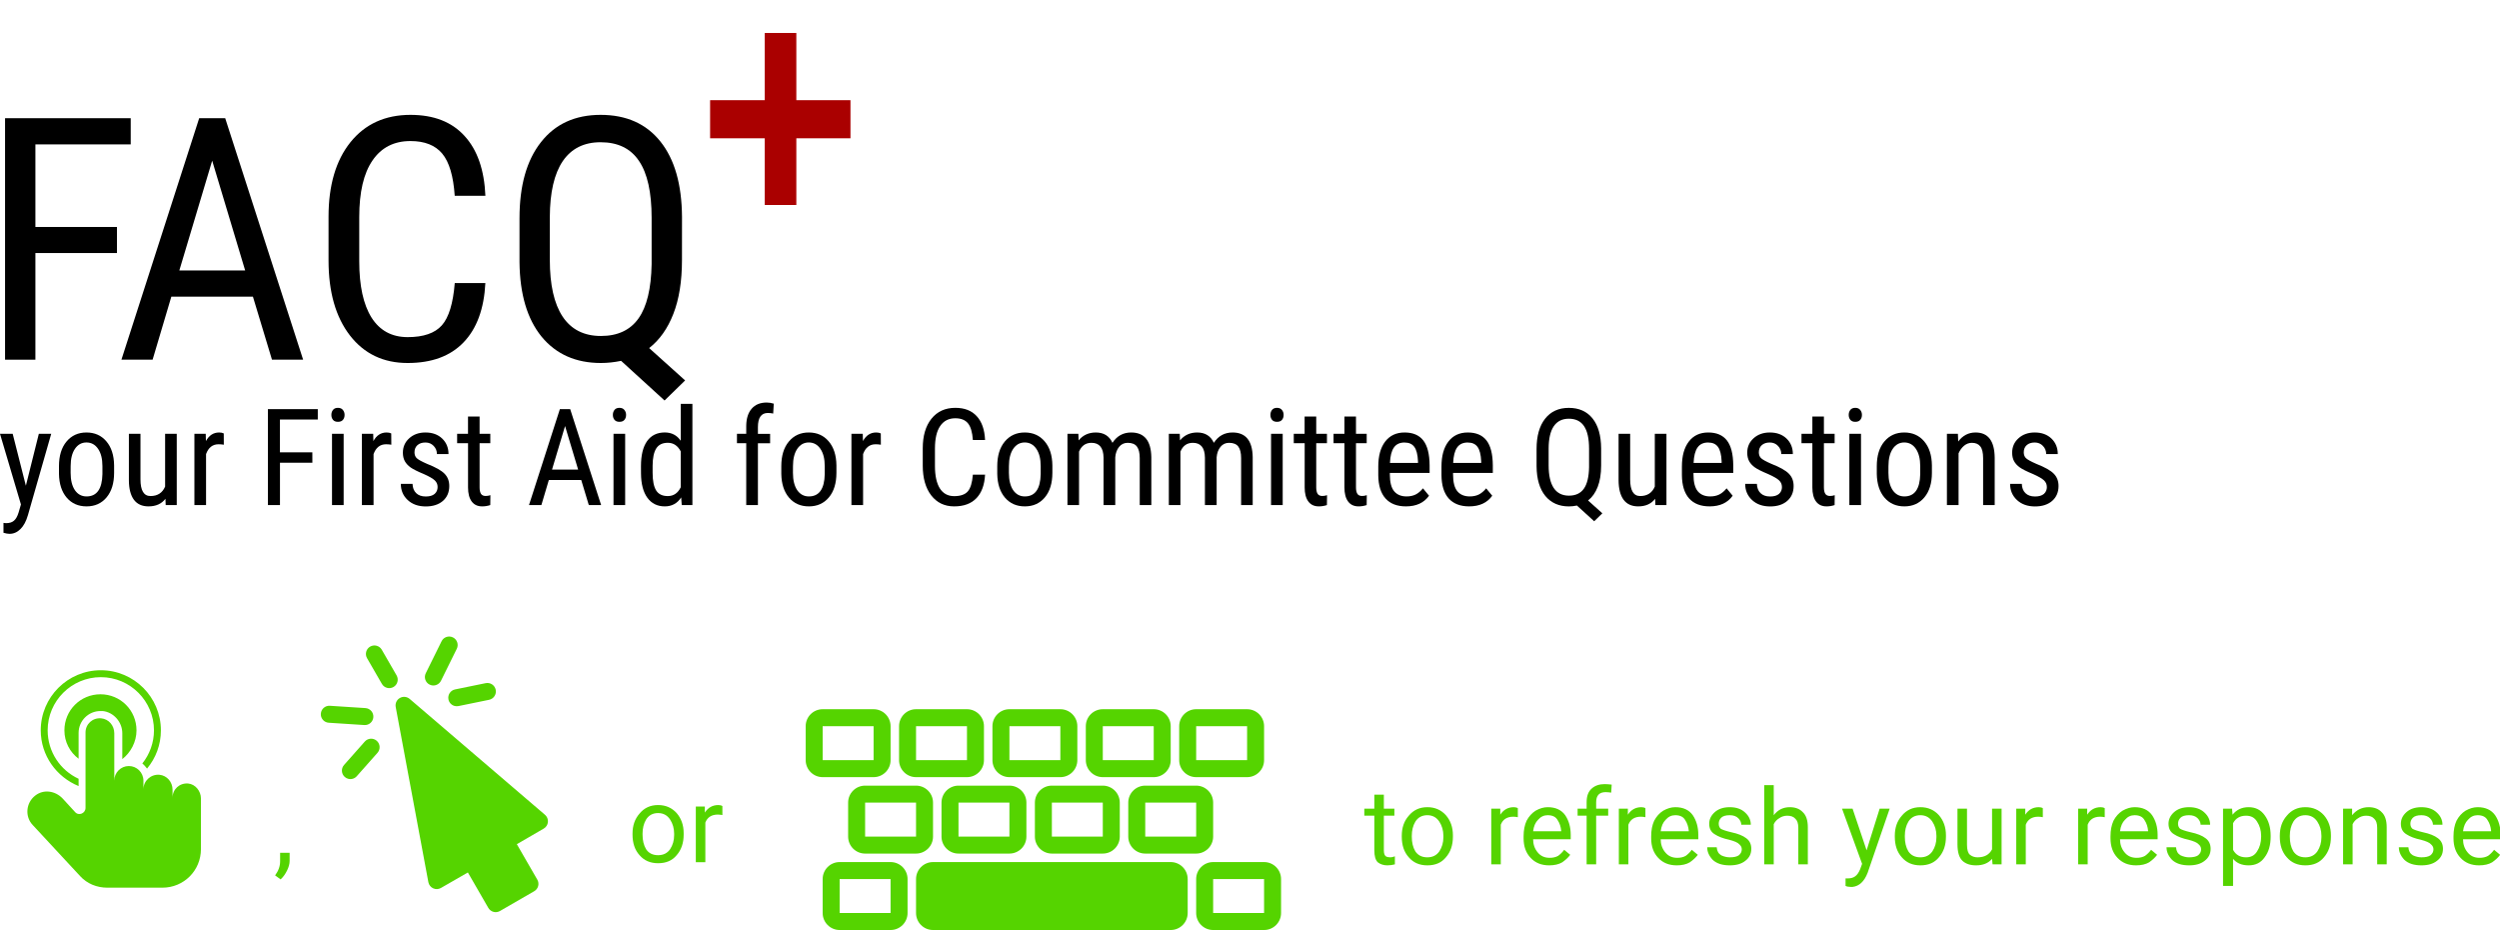
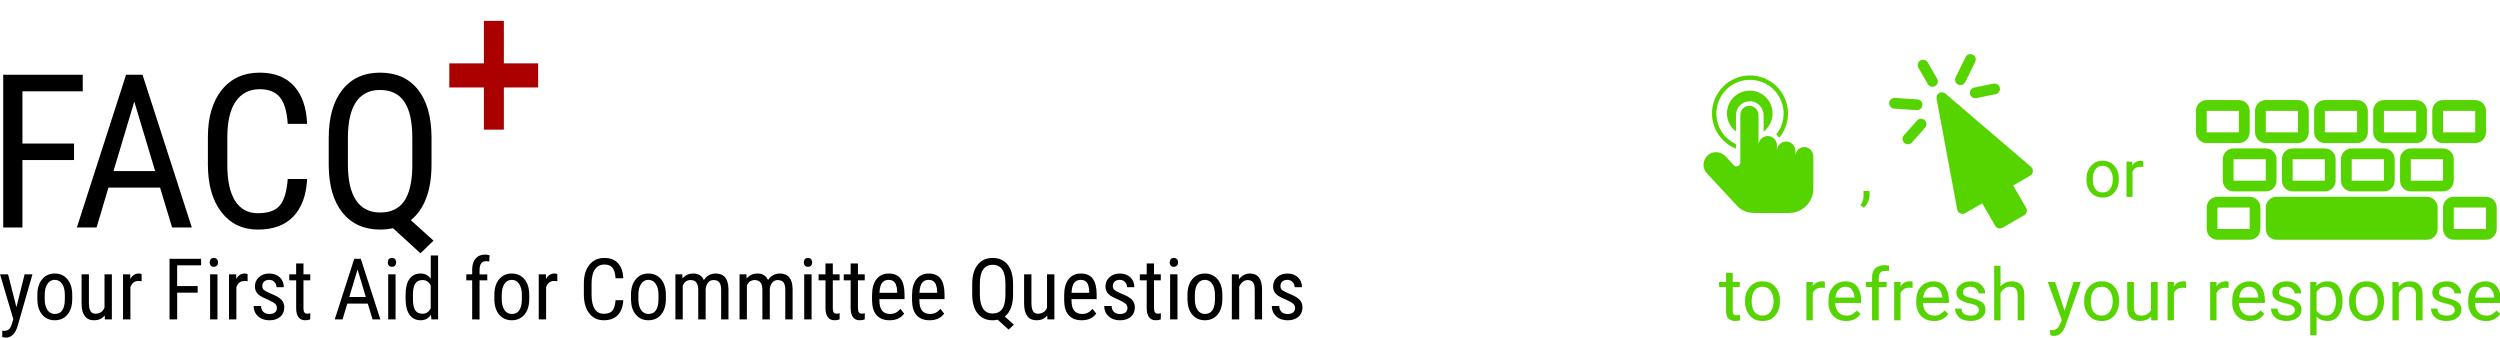
- <svg xmlns="http://www.w3.org/2000/svg" width="77.891mm" height="28.976mm" viewBox="0 0 77.891 28.976" version="1.1" id="svg8">
+ <svg xmlns="http://www.w3.org/2000/svg" width="465.471" height="62.863" viewBox="0 0 123.156 16.633" version="1.1" id="svg8">
  <defs id="defs2" />
  <g id="layer1" transform="translate(-49.83165,-118.1521)">
    <g aria-label="FACQ" id="text835" style="font-style:normal;font-variant:normal;font-weight:normal;font-stretch:normal;font-size:10.583px;line-height:1.25;font-family:ETBembo;-inkscape-font-specification:ETBembo;letter-spacing:0px;word-spacing:0px;fill:#000000;fill-opacity:1;stroke:none;stroke-width:0.265">
      <path d="m 53.477,126.036 h -2.542 v 3.323 h -0.946 v -7.524 h 3.917 v 0.816 h -2.971 v 2.573 h 2.542 z" style="font-style:normal;font-variant:normal;font-weight:normal;font-stretch:normal;font-family:'Roboto Condensed';-inkscape-font-specification:'Roboto Condensed, ';stroke-width:0.265" id="path2154" />
      <path d="M 57.715,127.395 H 55.172 l -0.584,1.964 h -0.972 l 2.424,-7.524 h 0.811 l 2.429,7.524 H 58.309 Z m -2.294,-0.816 h 2.052 l -1.028,-3.421 z" style="font-style:normal;font-variant:normal;font-weight:normal;font-stretch:normal;font-family:'Roboto Condensed';-inkscape-font-specification:'Roboto Condensed, ';stroke-width:0.265" id="path2156" />
      <path d="m 64.96,126.971 q -0.062,1.209 -0.682,1.85 -0.615,0.641 -1.741,0.641 -1.132,0 -1.798,-0.858 -0.667,-0.863 -0.667,-2.336 v -1.364 q 0,-1.468 0.682,-2.32 0.687,-0.853 1.871,-0.853 1.09,0 1.685,0.656 0.599,0.651 0.651,1.866 h -0.956 q -0.062,-0.92 -0.388,-1.313 -0.326,-0.393 -0.992,-0.393 -0.77,0 -1.183,0.605 -0.413,0.599 -0.413,1.762 v 1.38 q 0,1.142 0.382,1.752 0.388,0.61 1.127,0.61 0.739,0 1.065,-0.367 0.326,-0.367 0.403,-1.318 z" style="font-style:normal;font-variant:normal;font-weight:normal;font-stretch:normal;font-family:'Roboto Condensed';-inkscape-font-specification:'Roboto Condensed, ';stroke-width:0.265" id="path2158" />
      <path d="m 71.088,126.253 q 0,0.992 -0.269,1.679 -0.264,0.682 -0.754,1.065 l 1.121,1.008 -0.641,0.625 -1.354,-1.235 q -0.326,0.067 -0.63,0.067 -1.173,0 -1.85,-0.822 -0.672,-0.827 -0.687,-2.32 v -1.369 q 0,-1.519 0.667,-2.367 0.667,-0.853 1.86,-0.853 1.204,0 1.866,0.832 0.661,0.827 0.672,2.346 z m -0.946,-1.313 q 0,-1.194 -0.393,-1.772 -0.388,-0.584 -1.199,-0.584 -0.775,0 -1.178,0.589 -0.398,0.589 -0.403,1.736 v 1.344 q 0,1.158 0.398,1.762 0.403,0.605 1.194,0.605 0.785,0 1.173,-0.548 0.388,-0.548 0.408,-1.69 z" style="font-style:normal;font-variant:normal;font-weight:normal;font-stretch:normal;font-family:'Roboto Condensed';-inkscape-font-specification:'Roboto Condensed, ';stroke-width:0.265" id="path2160" />
    </g>
    <text id="text839" y="124.539" x="71.62" style="font-style:normal;font-variant:normal;font-weight:normal;font-stretch:normal;font-size:10.583px;line-height:1.25;font-family:ETBembo;-inkscape-font-specification:ETBembo;letter-spacing:0px;word-spacing:0px;fill:#aa0000;fill-opacity:1;stroke:none;stroke-width:0.265" xml:space="preserve">
      <tspan style="font-style:normal;font-variant:normal;font-weight:bold;font-stretch:normal;font-family:'Arial Narrow';-inkscape-font-specification:'Arial Narrow, ';fill:#aa0000;stroke-width:0.265" y="124.539" x="71.62" id="tspan837">+</tspan>
    </text>
    <g aria-label="your First Aid for Committee Questions" id="text843" style="font-style:normal;font-variant:normal;font-weight:normal;font-stretch:normal;font-size:4.202px;line-height:1.25;font-family:ETBembo;-inkscape-font-specification:ETBembo;letter-spacing:0px;word-spacing:0px;fill:#000000;fill-opacity:1;stroke:none;stroke-width:0.105">
      <path d="m 50.638,133.285 0.404,-1.617 h 0.386 l -0.726,2.534 q -0.082,0.285 -0.232,0.433 -0.15,0.15 -0.341,0.15 -0.074,0 -0.189,-0.033 v -0.308 l 0.08,0.008 q 0.158,0 0.246,-0.076 0.09,-0.074 0.146,-0.259 l 0.072,-0.248 -0.653,-2.202 h 0.396 z" style="font-style:normal;font-variant:normal;font-weight:normal;font-stretch:normal;font-family:'Roboto Condensed';-inkscape-font-specification:'Roboto Condensed, ';stroke-width:0.105" id="path2087" />
      <path d="m 51.67,132.675 q 0,-0.484 0.234,-0.765 0.236,-0.283 0.622,-0.283 0.386,0 0.62,0.275 0.236,0.275 0.242,0.749 v 0.234 q 0,0.482 -0.234,0.763 -0.234,0.281 -0.624,0.281 -0.386,0 -0.62,-0.273 -0.232,-0.273 -0.24,-0.739 z m 0.363,0.209 q 0,0.343 0.133,0.54 0.135,0.195 0.363,0.195 0.48,0 0.495,-0.694 v -0.25 q 0,-0.341 -0.135,-0.538 -0.135,-0.199 -0.363,-0.199 -0.224,0 -0.359,0.199 -0.133,0.197 -0.133,0.536 z" style="font-style:normal;font-variant:normal;font-weight:normal;font-stretch:normal;font-family:'Roboto Condensed';-inkscape-font-specification:'Roboto Condensed, ';stroke-width:0.105" id="path2089" />
      <path d="m 54.988,133.693 q -0.181,0.236 -0.527,0.236 -0.302,0 -0.456,-0.207 -0.154,-0.209 -0.156,-0.607 v -1.447 h 0.361 v 1.42 q 0,0.519 0.312,0.519 0.33,0 0.456,-0.295 v -1.644 h 0.363 v 2.22 h -0.345 z" style="font-style:normal;font-variant:normal;font-weight:normal;font-stretch:normal;font-family:'Roboto Condensed';-inkscape-font-specification:'Roboto Condensed, ';stroke-width:0.105" id="path2091" />
      <path d="m 56.808,132.008 q -0.076,-0.014 -0.164,-0.014 -0.279,0 -0.39,0.306 v 1.588 h -0.363 v -2.22 h 0.353 l 0.006,0.226 q 0.146,-0.267 0.412,-0.267 0.086,0 0.144,0.029 z" style="font-style:normal;font-variant:normal;font-weight:normal;font-stretch:normal;font-family:'Roboto Condensed';-inkscape-font-specification:'Roboto Condensed, ';stroke-width:0.105" id="path2093" />
      <path d="m 59.568,132.569 h -1.01 v 1.319 h -0.376 v -2.988 h 1.555 v 0.324 h -1.18 v 1.022 h 1.01 z" style="font-style:normal;font-variant:normal;font-weight:normal;font-stretch:normal;font-family:'Roboto Condensed';-inkscape-font-specification:'Roboto Condensed, ';stroke-width:0.105" id="path2095" />
      <path d="m 60.543,133.888 h -0.363 v -2.22 h 0.363 z m 0.029,-2.809 q 0,0.092 -0.051,0.154 -0.051,0.062 -0.156,0.062 -0.103,0 -0.154,-0.062 -0.051,-0.062 -0.051,-0.154 0,-0.092 0.051,-0.156 0.051,-0.064 0.154,-0.064 0.103,0 0.154,0.066 0.053,0.064 0.053,0.154 z" style="font-style:normal;font-variant:normal;font-weight:normal;font-stretch:normal;font-family:'Roboto Condensed';-inkscape-font-specification:'Roboto Condensed, ';stroke-width:0.105" id="path2097" />
      <path d="m 62.029,132.008 q -0.076,-0.014 -0.164,-0.014 -0.279,0 -0.39,0.306 v 1.588 H 61.111 v -2.22 h 0.353 l 0.006,0.226 q 0.146,-0.267 0.412,-0.267 0.086,0 0.144,0.029 z" style="font-style:normal;font-variant:normal;font-weight:normal;font-stretch:normal;font-family:'Roboto Condensed';-inkscape-font-specification:'Roboto Condensed, ';stroke-width:0.105" id="path2099" />
      <path d="m 63.471,133.32 q 0,-0.117 -0.088,-0.201 -0.088,-0.084 -0.341,-0.197 -0.293,-0.121 -0.414,-0.207 -0.119,-0.086 -0.179,-0.195 -0.06,-0.111 -0.06,-0.263 0,-0.271 0.197,-0.449 0.199,-0.181 0.507,-0.181 0.324,0 0.521,0.189 0.197,0.189 0.197,0.484 h -0.361 q 0,-0.15 -0.101,-0.254 -0.101,-0.107 -0.256,-0.107 -0.16,0 -0.252,0.084 -0.09,0.082 -0.09,0.222 0,0.111 0.066,0.179 0.068,0.068 0.322,0.179 0.404,0.158 0.55,0.31 0.146,0.15 0.146,0.382 0,0.289 -0.199,0.464 -0.199,0.172 -0.534,0.172 -0.347,0 -0.562,-0.199 -0.215,-0.199 -0.215,-0.505 h 0.365 q 0.006,0.185 0.113,0.289 0.107,0.105 0.3,0.105 0.181,0 0.275,-0.08 0.094,-0.082 0.094,-0.22 z" style="font-style:normal;font-variant:normal;font-weight:normal;font-stretch:normal;font-family:'Roboto Condensed';-inkscape-font-specification:'Roboto Condensed, ';stroke-width:0.105" id="path2101" />
      <path d="m 64.78,131.13 v 0.538 h 0.334 v 0.293 H 64.78 v 1.377 q 0,0.131 0.043,0.199 0.043,0.068 0.148,0.068 0.072,0 0.146,-0.025 l -0.004,0.308 q -0.123,0.041 -0.252,0.041 -0.215,0 -0.328,-0.154 -0.113,-0.154 -0.113,-0.435 v -1.379 H 64.08 v -0.293 h 0.339 v -0.538 z" style="font-style:normal;font-variant:normal;font-weight:normal;font-stretch:normal;font-family:'Roboto Condensed';-inkscape-font-specification:'Roboto Condensed, ';stroke-width:0.105" id="path2103" />
      <path d="m 67.948,133.108 h -1.01 l -0.232,0.78 h -0.386 l 0.962,-2.988 h 0.322 l 0.964,2.988 H 68.184 Z M 67.037,132.784 h 0.815 l -0.408,-1.358 z" style="font-style:normal;font-variant:normal;font-weight:normal;font-stretch:normal;font-family:'Roboto Condensed';-inkscape-font-specification:'Roboto Condensed, ';stroke-width:0.105" id="path2105" />
      <path d="m 69.317,133.888 h -0.363 v -2.22 h 0.363 z m 0.029,-2.809 q 0,0.092 -0.051,0.154 -0.051,0.062 -0.156,0.062 -0.103,0 -0.154,-0.062 -0.051,-0.062 -0.051,-0.154 0,-0.092 0.051,-0.156 0.051,-0.064 0.154,-0.064 0.103,0 0.154,0.066 0.053,0.064 0.053,0.154 z" style="font-style:normal;font-variant:normal;font-weight:normal;font-stretch:normal;font-family:'Roboto Condensed';-inkscape-font-specification:'Roboto Condensed, ';stroke-width:0.105" id="path2107" />
      <path d="m 69.81,132.677 q 0,-0.513 0.191,-0.782 0.193,-0.269 0.552,-0.269 0.318,0 0.497,0.259 v -1.149 h 0.363 v 3.152 h -0.332 l -0.018,-0.238 q -0.179,0.279 -0.511,0.279 -0.345,0 -0.542,-0.267 -0.195,-0.269 -0.199,-0.757 z m 0.363,0.207 q 0,0.373 0.111,0.55 0.111,0.174 0.361,0.174 0.271,0 0.404,-0.273 v -1.12 q -0.14,-0.267 -0.402,-0.267 -0.25,0 -0.361,0.176 -0.111,0.174 -0.113,0.538 z" style="font-style:normal;font-variant:normal;font-weight:normal;font-stretch:normal;font-family:'Roboto Condensed';-inkscape-font-specification:'Roboto Condensed, ';stroke-width:0.105" id="path2109" />
      <path d="m 73.091,133.888 v -1.927 h -0.289 v -0.293 h 0.289 v -0.256 q 0.006,-0.339 0.17,-0.527 0.166,-0.191 0.468,-0.191 0.109,0 0.22,0.035 l -0.018,0.308 q -0.078,-0.018 -0.166,-0.018 -0.31,0 -0.31,0.441 v 0.209 h 0.38 v 0.293 h -0.38 v 1.927 z" style="font-style:normal;font-variant:normal;font-weight:normal;font-stretch:normal;font-family:'Roboto Condensed';-inkscape-font-specification:'Roboto Condensed, ';stroke-width:0.105" id="path2111" />
      <path d="m 74.184,132.675 q 0,-0.484 0.234,-0.765 0.236,-0.283 0.622,-0.283 0.386,0 0.62,0.275 0.236,0.275 0.242,0.749 v 0.234 q 0,0.482 -0.234,0.763 -0.234,0.281 -0.624,0.281 -0.386,0 -0.62,-0.273 -0.232,-0.273 -0.24,-0.739 z m 0.363,0.209 q 0,0.343 0.133,0.54 0.135,0.195 0.363,0.195 0.48,0 0.495,-0.694 v -0.25 q 0,-0.341 -0.135,-0.538 -0.135,-0.199 -0.363,-0.199 -0.224,0 -0.359,0.199 -0.133,0.197 -0.133,0.536 z" style="font-style:normal;font-variant:normal;font-weight:normal;font-stretch:normal;font-family:'Roboto Condensed';-inkscape-font-specification:'Roboto Condensed, ';stroke-width:0.105" id="path2113" />
      <path d="m 77.287,132.008 q -0.076,-0.014 -0.164,-0.014 -0.279,0 -0.39,0.306 v 1.588 h -0.363 v -2.22 h 0.353 l 0.006,0.226 q 0.146,-0.267 0.412,-0.267 0.086,0 0.144,0.029 z" style="font-style:normal;font-variant:normal;font-weight:normal;font-stretch:normal;font-family:'Roboto Condensed';-inkscape-font-specification:'Roboto Condensed, ';stroke-width:0.105" id="path2115" />
      <path d="m 80.535,132.94 q -0.025,0.48 -0.271,0.735 -0.244,0.254 -0.692,0.254 -0.449,0 -0.714,-0.341 -0.265,-0.343 -0.265,-0.927 v -0.542 q 0,-0.583 0.271,-0.921 0.273,-0.339 0.743,-0.339 0.433,0 0.669,0.261 0.238,0.259 0.259,0.741 h -0.38 q -0.025,-0.365 -0.154,-0.521 -0.129,-0.156 -0.394,-0.156 -0.306,0 -0.47,0.24 -0.164,0.238 -0.164,0.7 v 0.548 q 0,0.453 0.152,0.696 0.154,0.242 0.447,0.242 0.293,0 0.423,-0.146 0.129,-0.146 0.16,-0.523 z" style="font-style:normal;font-variant:normal;font-weight:normal;font-stretch:normal;font-family:'Roboto Condensed';-inkscape-font-specification:'Roboto Condensed, ';stroke-width:0.105" id="path2117" />
      <path d="m 80.915,132.675 q 0,-0.484 0.234,-0.765 0.236,-0.283 0.622,-0.283 0.386,0 0.62,0.275 0.236,0.275 0.242,0.749 v 0.234 q 0,0.482 -0.234,0.763 -0.234,0.281 -0.624,0.281 -0.386,0 -0.62,-0.273 -0.232,-0.273 -0.24,-0.739 z m 0.363,0.209 q 0,0.343 0.133,0.54 0.135,0.195 0.363,0.195 0.48,0 0.495,-0.694 v -0.25 q 0,-0.341 -0.135,-0.538 -0.135,-0.199 -0.363,-0.199 -0.224,0 -0.359,0.199 -0.133,0.197 -0.133,0.536 z" style="font-style:normal;font-variant:normal;font-weight:normal;font-stretch:normal;font-family:'Roboto Condensed';-inkscape-font-specification:'Roboto Condensed, ';stroke-width:0.105" id="path2119" />
      <path d="m 83.443,131.668 0.008,0.205 q 0.203,-0.246 0.536,-0.246 0.371,0 0.519,0.322 0.209,-0.322 0.583,-0.322 0.614,0 0.628,0.765 v 1.496 h -0.361 v -1.461 q 0,-0.242 -0.086,-0.359 -0.086,-0.119 -0.291,-0.119 -0.164,0 -0.267,0.127 -0.103,0.127 -0.119,0.324 v 1.488 h -0.365 v -1.477 q -0.006,-0.462 -0.376,-0.462 -0.275,0 -0.388,0.275 v 1.664 h -0.361 v -2.22 z" style="font-style:normal;font-variant:normal;font-weight:normal;font-stretch:normal;font-family:'Roboto Condensed';-inkscape-font-specification:'Roboto Condensed, ';stroke-width:0.105" id="path2121" />
      <path d="m 86.603,131.668 0.008,0.205 q 0.203,-0.246 0.536,-0.246 0.371,0 0.519,0.322 0.209,-0.322 0.583,-0.322 0.614,0 0.628,0.765 v 1.496 h -0.361 v -1.461 q 0,-0.242 -0.086,-0.359 -0.086,-0.119 -0.291,-0.119 -0.164,0 -0.267,0.127 -0.103,0.127 -0.119,0.324 v 1.488 h -0.365 v -1.477 q -0.006,-0.462 -0.376,-0.462 -0.275,0 -0.388,0.275 v 1.664 h -0.361 v -2.22 z" style="font-style:normal;font-variant:normal;font-weight:normal;font-stretch:normal;font-family:'Roboto Condensed';-inkscape-font-specification:'Roboto Condensed, ';stroke-width:0.105" id="path2123" />
      <path d="m 89.812,133.888 h -0.363 v -2.22 h 0.363 z m 0.029,-2.809 q 0,0.092 -0.051,0.154 -0.051,0.062 -0.156,0.062 -0.103,0 -0.154,-0.062 -0.051,-0.062 -0.051,-0.154 0,-0.092 0.051,-0.156 0.051,-0.064 0.154,-0.064 0.103,0 0.154,0.066 0.053,0.064 0.053,0.154 z" style="font-style:normal;font-variant:normal;font-weight:normal;font-stretch:normal;font-family:'Roboto Condensed';-inkscape-font-specification:'Roboto Condensed, ';stroke-width:0.105" id="path2125" />
      <path d="m 90.857,131.13 v 0.538 h 0.334 v 0.293 h -0.334 v 1.377 q 0,0.131 0.043,0.199 0.043,0.068 0.148,0.068 0.072,0 0.146,-0.025 l -0.004,0.308 q -0.123,0.041 -0.252,0.041 -0.215,0 -0.328,-0.154 -0.113,-0.154 -0.113,-0.435 v -1.379 H 90.157 V 131.668 H 90.495 v -0.538 z" style="font-style:normal;font-variant:normal;font-weight:normal;font-stretch:normal;font-family:'Roboto Condensed';-inkscape-font-specification:'Roboto Condensed, ';stroke-width:0.105" id="path2127" />
      <path d="m 92.096,131.13 v 0.538 h 0.334 v 0.293 h -0.334 v 1.377 q 0,0.131 0.043,0.199 0.043,0.068 0.148,0.068 0.072,0 0.146,-0.025 l -0.004,0.308 q -0.123,0.041 -0.252,0.041 -0.215,0 -0.328,-0.154 -0.113,-0.154 -0.113,-0.435 v -1.379 h -0.339 v -0.293 h 0.339 v -0.538 z" style="font-style:normal;font-variant:normal;font-weight:normal;font-stretch:normal;font-family:'Roboto Condensed';-inkscape-font-specification:'Roboto Condensed, ';stroke-width:0.105" id="path2129" />
      <path d="m 93.653,133.929 q -0.414,0 -0.636,-0.246 -0.222,-0.248 -0.226,-0.726 v -0.269 q 0,-0.497 0.215,-0.778 0.218,-0.283 0.605,-0.283 0.39,0 0.583,0.248 0.193,0.248 0.197,0.774 v 0.238 h -1.239 v 0.051 q 0,0.357 0.133,0.519 0.135,0.162 0.388,0.162 0.16,0 0.281,-0.059 0.123,-0.062 0.23,-0.193 l 0.189,0.23 q -0.236,0.332 -0.72,0.332 z m -0.041,-1.99 q -0.226,0 -0.334,0.156 -0.109,0.154 -0.123,0.48 h 0.874 v -0.049 q -0.014,-0.316 -0.115,-0.451 -0.098,-0.135 -0.302,-0.135 z" style="font-style:normal;font-variant:normal;font-weight:normal;font-stretch:normal;font-family:'Roboto Condensed';-inkscape-font-specification:'Roboto Condensed, ';stroke-width:0.105" id="path2131" />
      <path d="m 95.623,133.929 q -0.414,0 -0.636,-0.246 -0.222,-0.248 -0.226,-0.726 v -0.269 q 0,-0.497 0.215,-0.778 0.218,-0.283 0.605,-0.283 0.39,0 0.583,0.248 0.193,0.248 0.197,0.774 v 0.238 h -1.239 v 0.051 q 0,0.357 0.133,0.519 0.135,0.162 0.388,0.162 0.16,0 0.281,-0.059 0.123,-0.062 0.23,-0.193 l 0.189,0.23 q -0.236,0.332 -0.72,0.332 z m -0.041,-1.99 q -0.226,0 -0.334,0.156 -0.109,0.154 -0.123,0.48 h 0.874 v -0.049 q -0.014,-0.316 -0.115,-0.451 -0.098,-0.135 -0.302,-0.135 z" style="font-style:normal;font-variant:normal;font-weight:normal;font-stretch:normal;font-family:'Roboto Condensed';-inkscape-font-specification:'Roboto Condensed, ';stroke-width:0.105" id="path2133" />
      <path d="m 99.737,132.655 q 0,0.394 -0.107,0.667 -0.105,0.271 -0.3,0.423 l 0.445,0.4 -0.254,0.248 -0.538,-0.49 q -0.129,0.027 -0.25,0.027 -0.466,0 -0.735,-0.326 -0.267,-0.328 -0.273,-0.921 v -0.544 q 0,-0.603 0.265,-0.94 0.265,-0.339 0.739,-0.339 0.478,0 0.741,0.33 0.263,0.328 0.267,0.932 z m -0.376,-0.521 q 0,-0.474 -0.156,-0.704 -0.154,-0.232 -0.476,-0.232 -0.308,0 -0.468,0.234 -0.158,0.234 -0.16,0.689 v 0.534 q 0,0.46 0.158,0.7 0.16,0.24 0.474,0.24 0.312,0 0.466,-0.217 0.154,-0.218 0.162,-0.671 z" style="font-style:normal;font-variant:normal;font-weight:normal;font-stretch:normal;font-family:'Roboto Condensed';-inkscape-font-specification:'Roboto Condensed, ';stroke-width:0.105" id="path2135" />
      <path d="m 101.42,133.693 q -0.181,0.236 -0.527,0.236 -0.302,0 -0.456,-0.207 -0.154,-0.209 -0.156,-0.607 v -1.447 h 0.361 v 1.42 q 0,0.519 0.312,0.519 0.33,0 0.456,-0.295 v -1.644 h 0.363 v 2.22 h -0.345 z" style="font-style:normal;font-variant:normal;font-weight:normal;font-stretch:normal;font-family:'Roboto Condensed';-inkscape-font-specification:'Roboto Condensed, ';stroke-width:0.105" id="path2137" />
      <path d="m 103.117,133.929 q -0.414,0 -0.636,-0.246 -0.222,-0.248 -0.226,-0.726 v -0.269 q 0,-0.497 0.215,-0.778 0.217,-0.283 0.605,-0.283 0.39,0 0.583,0.248 0.193,0.248 0.197,0.774 v 0.238 h -1.239 v 0.051 q 0,0.357 0.133,0.519 0.135,0.162 0.388,0.162 0.16,0 0.281,-0.059 0.123,-0.062 0.23,-0.193 l 0.189,0.23 q -0.236,0.332 -0.72,0.332 z m -0.041,-1.99 q -0.226,0 -0.334,0.156 -0.109,0.154 -0.123,0.48 h 0.874 v -0.049 q -0.014,-0.316 -0.115,-0.451 -0.099,-0.135 -0.302,-0.135 z" style="font-style:normal;font-variant:normal;font-weight:normal;font-stretch:normal;font-family:'Roboto Condensed';-inkscape-font-specification:'Roboto Condensed, ';stroke-width:0.105" id="path2139" />
      <path d="m 105.372,133.32 q 0,-0.117 -0.088,-0.201 -0.088,-0.084 -0.341,-0.197 -0.293,-0.121 -0.414,-0.207 -0.119,-0.086 -0.179,-0.195 -0.059,-0.111 -0.059,-0.263 0,-0.271 0.197,-0.449 0.199,-0.181 0.507,-0.181 0.324,0 0.521,0.189 0.197,0.189 0.197,0.484 h -0.361 q 0,-0.15 -0.101,-0.254 -0.101,-0.107 -0.256,-0.107 -0.16,0 -0.252,0.084 -0.09,0.082 -0.09,0.222 0,0.111 0.066,0.179 0.068,0.068 0.322,0.179 0.404,0.158 0.55,0.31 0.146,0.15 0.146,0.382 0,0.289 -0.199,0.464 -0.199,0.172 -0.534,0.172 -0.347,0 -0.562,-0.199 -0.215,-0.199 -0.215,-0.505 h 0.365 q 0.006,0.185 0.113,0.289 0.107,0.105 0.3,0.105 0.181,0 0.275,-0.08 0.094,-0.082 0.094,-0.22 z" style="font-style:normal;font-variant:normal;font-weight:normal;font-stretch:normal;font-family:'Roboto Condensed';-inkscape-font-specification:'Roboto Condensed, ';stroke-width:0.105" id="path2141" />
      <path d="m 106.681,131.13 v 0.538 h 0.334 v 0.293 h -0.334 v 1.377 q 0,0.131 0.043,0.199 0.043,0.068 0.148,0.068 0.072,0 0.146,-0.025 l -0.004,0.308 q -0.123,0.041 -0.252,0.041 -0.215,0 -0.328,-0.154 -0.113,-0.154 -0.113,-0.435 v -1.379 h -0.339 v -0.293 h 0.339 v -0.538 z" style="font-style:normal;font-variant:normal;font-weight:normal;font-stretch:normal;font-family:'Roboto Condensed';-inkscape-font-specification:'Roboto Condensed, ';stroke-width:0.105" id="path2143" />
      <path d="m 107.837,133.888 h -0.363 v -2.22 h 0.363 z m 0.029,-2.809 q 0,0.092 -0.051,0.154 -0.051,0.062 -0.156,0.062 -0.103,0 -0.154,-0.062 -0.051,-0.062 -0.051,-0.154 0,-0.092 0.051,-0.156 0.051,-0.064 0.154,-0.064 0.103,0 0.154,0.066 0.053,0.064 0.053,0.154 z" style="font-style:normal;font-variant:normal;font-weight:normal;font-stretch:normal;font-family:'Roboto Condensed';-inkscape-font-specification:'Roboto Condensed, ';stroke-width:0.105" id="path2145" />
      <path d="m 108.329,132.675 q 0,-0.484 0.234,-0.765 0.236,-0.283 0.622,-0.283 0.386,0 0.62,0.275 0.236,0.275 0.242,0.749 v 0.234 q 0,0.482 -0.234,0.763 -0.234,0.281 -0.624,0.281 -0.386,0 -0.62,-0.273 -0.232,-0.273 -0.24,-0.739 z m 0.363,0.209 q 0,0.343 0.133,0.54 0.135,0.195 0.363,0.195 0.48,0 0.495,-0.694 v -0.25 q 0,-0.341 -0.135,-0.538 -0.135,-0.199 -0.363,-0.199 -0.224,0 -0.359,0.199 -0.133,0.197 -0.133,0.536 z" style="font-style:normal;font-variant:normal;font-weight:normal;font-stretch:normal;font-family:'Roboto Condensed';-inkscape-font-specification:'Roboto Condensed, ';stroke-width:0.105" id="path2147" />
      <path d="m 110.857,131.668 0.01,0.24 q 0.211,-0.281 0.54,-0.281 0.589,0 0.597,0.786 v 1.475 h -0.361 v -1.459 q 0,-0.261 -0.088,-0.369 -0.086,-0.111 -0.261,-0.111 -0.135,0 -0.244,0.09 -0.107,0.09 -0.172,0.236 v 1.613 h -0.363 v -2.22 z" style="font-style:normal;font-variant:normal;font-weight:normal;font-stretch:normal;font-family:'Roboto Condensed';-inkscape-font-specification:'Roboto Condensed, ';stroke-width:0.105" id="path2149" />
      <path d="m 113.629,133.32 q 0,-0.117 -0.088,-0.201 -0.088,-0.084 -0.341,-0.197 -0.293,-0.121 -0.414,-0.207 -0.119,-0.086 -0.179,-0.195 -0.059,-0.111 -0.059,-0.263 0,-0.271 0.197,-0.449 0.199,-0.181 0.507,-0.181 0.324,0 0.521,0.189 0.197,0.189 0.197,0.484 h -0.361 q 0,-0.15 -0.101,-0.254 -0.101,-0.107 -0.256,-0.107 -0.16,0 -0.252,0.084 -0.09,0.082 -0.09,0.222 0,0.111 0.066,0.179 0.068,0.068 0.322,0.179 0.404,0.158 0.55,0.31 0.146,0.15 0.146,0.382 0,0.289 -0.199,0.464 -0.199,0.172 -0.534,0.172 -0.347,0 -0.562,-0.199 -0.215,-0.199 -0.215,-0.505 h 0.365 q 0.006,0.185 0.113,0.289 0.107,0.105 0.3,0.105 0.181,0 0.275,-0.08 0.094,-0.082 0.094,-0.22 z" style="font-style:normal;font-variant:normal;font-weight:normal;font-stretch:normal;font-family:'Roboto Condensed';-inkscape-font-specification:'Roboto Condensed, ';stroke-width:0.105" id="path2151" />
-       <text id="text927" y="145.082" x="91.523" style="font-size:3.292px;line-height:1.25;font-family:ETBembo;-inkscape-font-specification:ETBembo;letter-spacing:0px;word-spacing:0px;fill:#55d400;stroke-width:0.009" xml:space="preserve">
-         <tspan style="font-style:normal;font-variant:normal;font-weight:normal;font-stretch:normal;font-family:Roboto;-inkscape-font-specification:Roboto;fill:#55d400;stroke-width:0.009" y="145.082" x="91.523" id="tspan925"> to refresh your response</tspan>
+       <text id="text927" y="133.935" x="133.618" style="font-size:3.58px;line-height:1.25;font-family:ETBembo;-inkscape-font-specification:ETBembo;letter-spacing:0px;word-spacing:0px;fill:#55d400;stroke-width:0.009" xml:space="preserve">
+         <tspan style="font-style:normal;font-variant:normal;font-weight:normal;font-stretch:normal;font-family:Roboto;-inkscape-font-specification:Roboto;fill:#55d400;stroke-width:0.009" y="133.935" x="133.618" id="tspan925"> to refresh your response</tspan>
      </text>
-       <g transform="matrix(0.1134823,0,0,0.1134823,47.71973,136.7647)" id="g960">
+       <g transform="matrix(0.1134823,0,0,0.1134823,130.7871,119.5993)" id="g960">
        <path style="fill:#55d400;fill-opacity:1" d="m 29.8,36.5 c 0,-9.1 7.4,-16.5 16.5,-16.5 9.1,0 16.5,7.4 16.5,16.5 0,4 -1.4,7.6 -3.8,10.5 -0.4,-0.5 -0.8,-1 -1.3,-1.4 2,-2.5 3.2,-5.7 3.2,-9.1 0,-8 -6.5,-14.6 -14.6,-14.6 -8,0 -14.6,6.5 -14.6,14.6 0,5.9 3.5,11 8.5,13.3 v 2 C 34.1,49.3 29.8,43.4 29.8,36.5 Z m 26.3,0 c 0,-5.5 -4.4,-9.9 -9.9,-9.9 -5.5,0 -9.9,4.4 -9.9,9.9 0,3.2 1.5,6 3.9,7.8 v -7.1 c 0,-3.3 2.7,-6 6,-6 0.2,0 0.4,0 0.6,0 3,0.3 5.4,3 5.4,6.1 v 7.1 c 2.3,-1.8 3.9,-4.7 3.9,-7.9 z M 70.3,51.1 C 67.9,50.9 66,52.7 66,55 V 52.8 C 66,50.7 64.5,48.9 62.4,48.7 60,48.5 58,50.4 58,52.7 v -2.4 c 0,-2.2 -1.8,-4 -4,-4 v 0 c -2.2,0 -4,1.8 -4,4 v -13 C 50,35.2 48.5,33.4 46.4,33.2 44,33 42.1,34.8 42.1,37.1 v 20.7 c 0,1.5 -1.9,2.3 -2.9,1.1 l -3.4,-3.7 c -2,-2.1 -5.2,-2.6 -7.5,-0.8 -2.6,2 -2.9,5.8 -0.7,8.1 l 13,14 c 1.9,2.1 4.6,3.2 7.5,3.2 h 15.1 c 5.9,0 10.6,-4.7 10.6,-10.6 V 55.2 c 0,-2 -1.5,-3.9 -3.5,-4.1 z" id="path943" />
      </g>
-       <g transform="matrix(0.2645833,0,0,0.2645833,64.63249,143.5228)" id="g1023">
+       <g transform="matrix(0.2645833,0,0,0.2645833,147.6998,126.3574)" id="g1023">
        <g style="fill:#55d400;fill-opacity:1" transform="rotate(15,88.54988,-71.84332)" id="g1000">
          <path style="fill:#55d400;fill-opacity:1" d="m 30.71,27.41 -3.3,3.3 C 27.22,30.9 26.96,31 26.71,31 26.45,31 26.19,30.9 26,30.71 L 22.59,27.3 20,29.88 c -0.23,0.23 -0.55,0.34 -0.88,0.28 -0.31,-0.05 -0.59,-0.26 -0.73,-0.55 L 9.33,10.67 c -0.18,-0.39 -0.1,-0.84 0.2,-1.14 0.3,-0.3 0.75,-0.38 1.14,-0.2 l 18.94,9.06 c 0.29,0.14 0.5,0.42 0.55,0.73 0.06,0.32 -0.05,0.65 -0.28,0.88 L 27.3,22.59 30.71,26 c 0.39,0.39 0.39,1.02 0,1.41 z" id="path988" />
          <path style="fill:#55d400;fill-opacity:1" d="m 6.001,4.587 c -0.391,-0.391 -1.023,-0.391 -1.414,0 -0.391,0.391 -0.391,1.023 0,1.414 l 2.471,2.471 c 0.195,0.195 0.451,0.293 0.707,0.293 0.256,0 0.512,-0.098 0.707,-0.293 0.391,-0.391 0.391,-1.023 0,-1.414 z" id="path990" />
          <path style="fill:#55d400;fill-opacity:1" d="m 16.001,8.765 c 0.15,0 0.303,-0.034 0.446,-0.105 l 3.294,-1.647 C 20.235,6.765 20.436,6.164 20.189,5.67 19.942,5.176 19.341,4.976 18.847,5.223 L 15.553,6.87 c -0.494,0.247 -0.694,0.848 -0.447,1.342 0.175,0.351 0.528,0.553 0.895,0.553 z" id="path992" />
          <path style="fill:#55d400;fill-opacity:1" d="M 8.212,15.105 C 7.717,14.858 7.117,15.059 6.87,15.553 l -1.647,3.294 c -0.247,0.494 -0.047,1.095 0.447,1.342 0.144,0.072 0.296,0.105 0.446,0.105 0.367,0 0.72,-0.202 0.895,-0.553 l 1.647,-3.294 C 8.906,15.953 8.706,15.352 8.212,15.105 Z" id="path994" />
          <path style="fill:#55d400;fill-opacity:1" d="m 12.51,7.098 c 0.066,0.013 0.132,0.019 0.197,0.019 0.467,0 0.885,-0.329 0.98,-0.804 L 14.51,2.196 C 14.618,1.654 14.267,1.127 13.726,1.019 13.181,0.911 12.657,1.263 12.549,1.804 l -0.823,4.118 c -0.108,0.542 0.243,1.069 0.784,1.177 z" id="path996" />
          <path style="fill:#55d400;fill-opacity:1" d="M 7.098,12.51 C 6.99,11.968 6.466,11.618 5.921,11.726 l -4.118,0.823 c -0.541,0.108 -0.893,0.635 -0.784,1.177 0.095,0.475 0.512,0.804 0.98,0.804 0.065,0 0.131,-0.006 0.197,-0.019 l 4.118,-0.823 c 0.542,-0.108 0.893,-0.635 0.784,-1.177 z" id="path998" />
        </g>
      </g>
-       <g transform="matrix(0.2645833,0,0,0.2645833,74.94411,140.2485)" id="g1070">
+       <g transform="matrix(0.2645833,0,0,0.2645833,158.0115,123.0831)" id="g1070">
        <g style="fill:#55d400;fill-opacity:1" data-name="Layer 2" id="g1051">
          <g style="fill:#55d400;fill-opacity:1" data-name="Layer 1" id="g1049">
            <path style="fill:#55d400;fill-opacity:1" d="M 52,2 V 6 H 46 V 2 h 6 M 41,2 V 6 H 35 V 2 h 6 M 30,2 V 6 H 24 V 2 h 6 M 19,2 V 6 H 13 V 2 h 6 M 8,2 V 6 H 2 V 2 h 6 m 38,9 v 4 h -6 v -4 h 6 m -11,0 v 4 h -6 v -4 h 6 m -11,0 v 4 h -6 v -4 h 6 m -11,0 v 4 H 7 v -4 h 6 m 41,9 v 4 h -6 v -4 h 6 m -44,0 v 4 H 4 v -4 h 6 M 52,0 h -6 a 2,2 0 0 0 -2,2 v 4 a 2,2 0 0 0 2,2 h 6 A 2,2 0 0 0 54,6 V 2 A 2,2 0 0 0 52,0 Z M 41,0 h -6 a 2,2 0 0 0 -2,2 v 4 a 2,2 0 0 0 2,2 h 6 A 2,2 0 0 0 43,6 V 2 A 2,2 0 0 0 41,0 Z M 30,0 h -6 a 2,2 0 0 0 -2,2 v 4 a 2,2 0 0 0 2,2 h 6 A 2,2 0 0 0 32,6 V 2 A 2,2 0 0 0 30,0 Z M 19,0 h -6 a 2,2 0 0 0 -2,2 v 4 a 2,2 0 0 0 2,2 h 6 A 2,2 0 0 0 21,6 V 2 A 2,2 0 0 0 19,0 Z M 8,0 H 2 A 2,2 0 0 0 0,2 V 6 A 2,2 0 0 0 2,8 H 8 A 2,2 0 0 0 10,6 V 2 A 2,2 0 0 0 8,0 Z m 38,9 h -6 a 2,2 0 0 0 -2,2 v 4 a 2,2 0 0 0 2,2 h 6 a 2,2 0 0 0 2,-2 V 11 A 2,2 0 0 0 46,9 Z M 35,9 h -6 a 2,2 0 0 0 -2,2 v 4 a 2,2 0 0 0 2,2 h 6 a 2,2 0 0 0 2,-2 V 11 A 2,2 0 0 0 35,9 Z M 24,9 h -6 a 2,2 0 0 0 -2,2 v 4 a 2,2 0 0 0 2,2 h 6 a 2,2 0 0 0 2,-2 V 11 A 2,2 0 0 0 24,9 Z M 13,9 H 7 a 2,2 0 0 0 -2,2 v 4 a 2,2 0 0 0 2,2 h 6 a 2,2 0 0 0 2,-2 V 11 A 2,2 0 0 0 13,9 Z m 41,9 h -6 a 2,2 0 0 0 -2,2 v 4 a 2,2 0 0 0 2,2 h 6 a 2,2 0 0 0 2,-2 V 20 A 2,2 0 0 0 54,18 Z M 43,18 H 15 a 2,2 0 0 0 -2,2 v 4 a 2,2 0 0 0 2,2 h 28 a 2,2 0 0 0 2,-2 V 20 A 2,2 0 0 0 43,18 Z M 10,18 H 4 a 2,2 0 0 0 -2,2 v 4 a 2,2 0 0 0 2,2 h 6 a 2,2 0 0 0 2,-2 v -4 a 2,2 0 0 0 -2,-2 z" id="path1047" />
          </g>
        </g>
      </g>
-       <text xml:space="preserve" style="font-size:3.292px;line-height:1.25;font-family:ETBembo;-inkscape-font-specification:ETBembo;letter-spacing:0px;word-spacing:0px;fill:#55d400;stroke-width:0.009" x="58.361" y="145.082" id="text1074">
-         <tspan id="tspan1072" x="58.361" y="145.082" style="font-style:normal;font-variant:normal;font-weight:normal;font-stretch:normal;font-family:Roboto;-inkscape-font-specification:Roboto;fill:#55d400;stroke-width:0.009">,</tspan>
+       <text xml:space="preserve" style="font-size:3.292px;line-height:1.25;font-family:ETBembo;-inkscape-font-specification:ETBembo;letter-spacing:0px;word-spacing:0px;fill:#55d400;stroke-width:0.009" x="141.429" y="127.916" id="text1074">
+         <tspan id="tspan1072" x="141.429" y="127.916" style="font-style:normal;font-variant:normal;font-weight:normal;font-stretch:normal;font-family:Roboto;-inkscape-font-specification:Roboto;fill:#55d400;stroke-width:0.009">,</tspan>
      </text>
-       <text id="text1078" y="145.016" x="69.408" style="font-size:3.292px;line-height:1.25;font-family:ETBembo;-inkscape-font-specification:ETBembo;letter-spacing:0px;word-spacing:0px;fill:#55d400;stroke-width:0.009" xml:space="preserve">
-         <tspan style="font-style:normal;font-variant:normal;font-weight:normal;font-stretch:normal;font-family:Roboto;-inkscape-font-specification:Roboto;fill:#55d400;stroke-width:0.009" y="145.016" x="69.408" id="tspan1076">or</tspan>
+       <text id="text1078" y="127.85" x="152.475" style="font-size:3.292px;line-height:1.25;font-family:ETBembo;-inkscape-font-specification:ETBembo;letter-spacing:0px;word-spacing:0px;fill:#55d400;stroke-width:0.009" xml:space="preserve">
+         <tspan style="font-style:normal;font-variant:normal;font-weight:normal;font-stretch:normal;font-family:Roboto;-inkscape-font-specification:Roboto;fill:#55d400;stroke-width:0.009" y="127.85" x="152.475" id="tspan1076">or</tspan>
      </text>
    </g>
  </g>
</svg>
